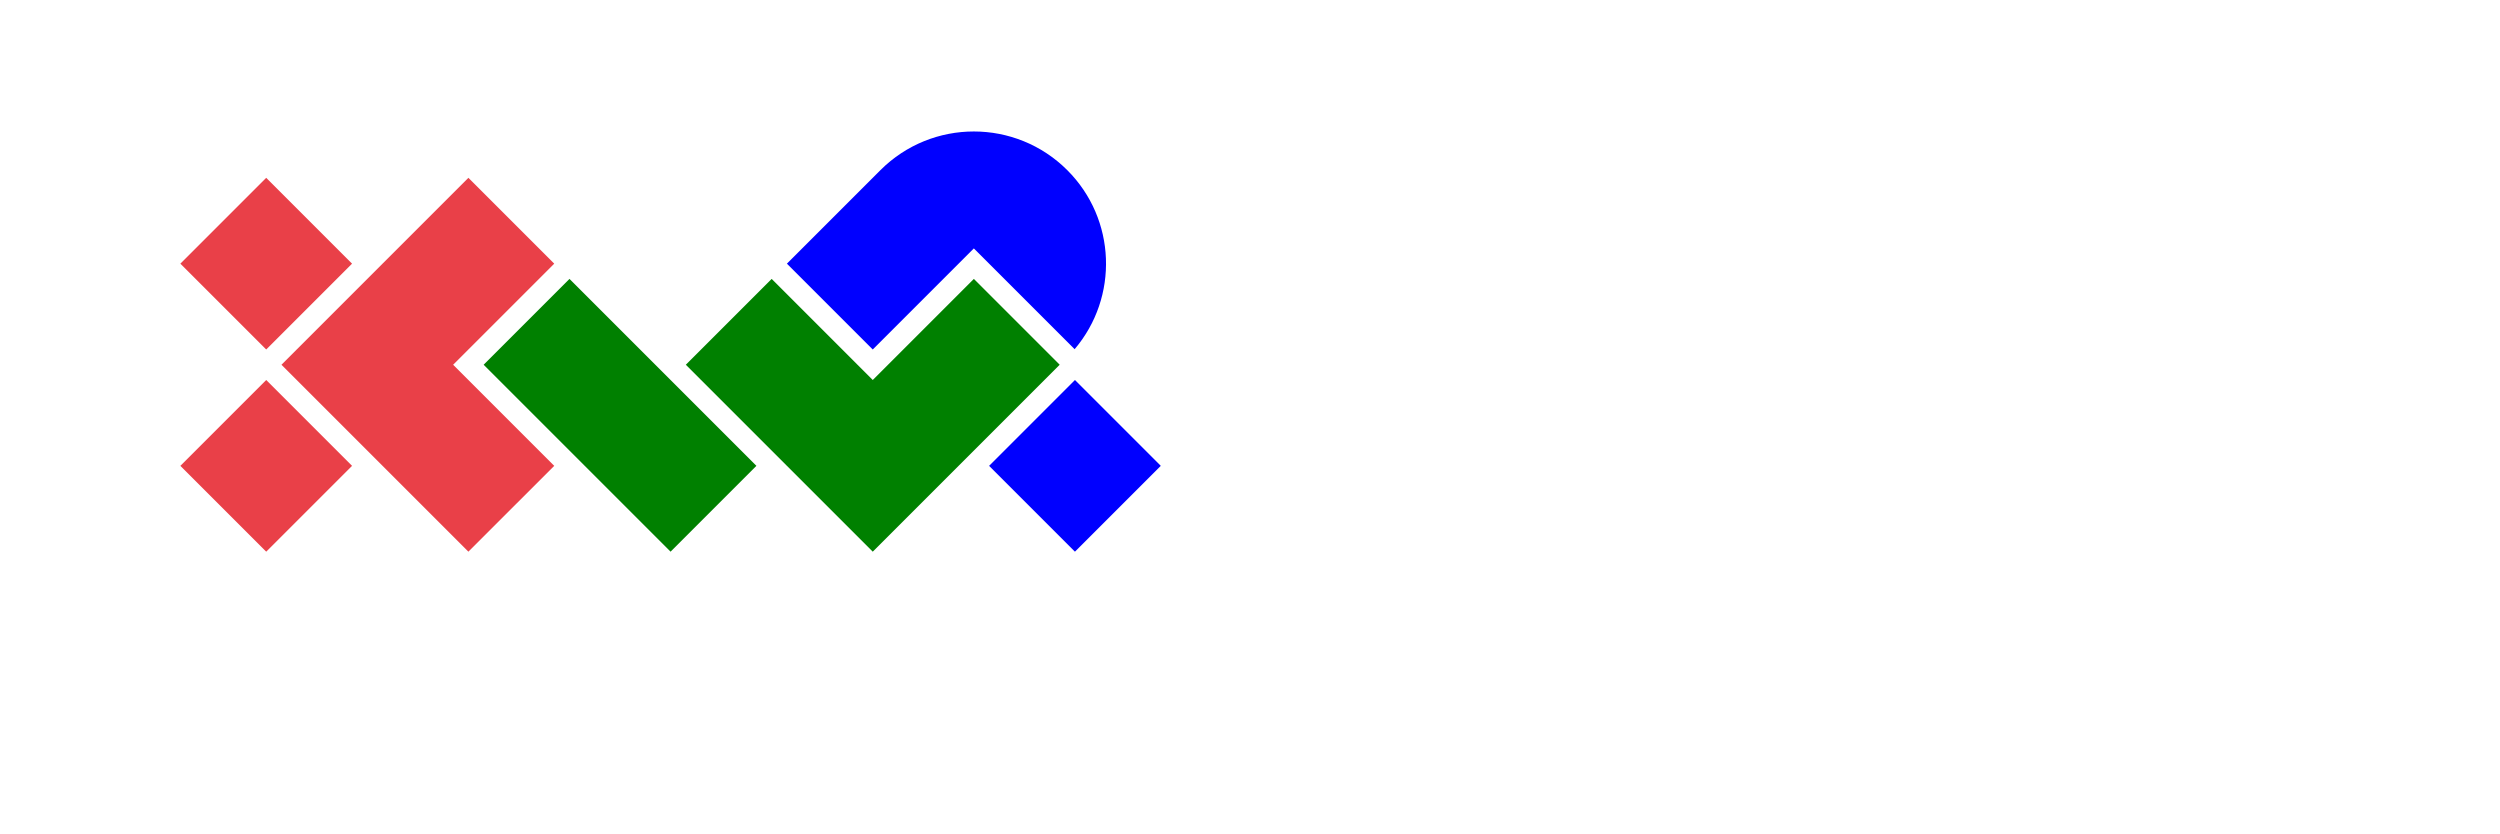
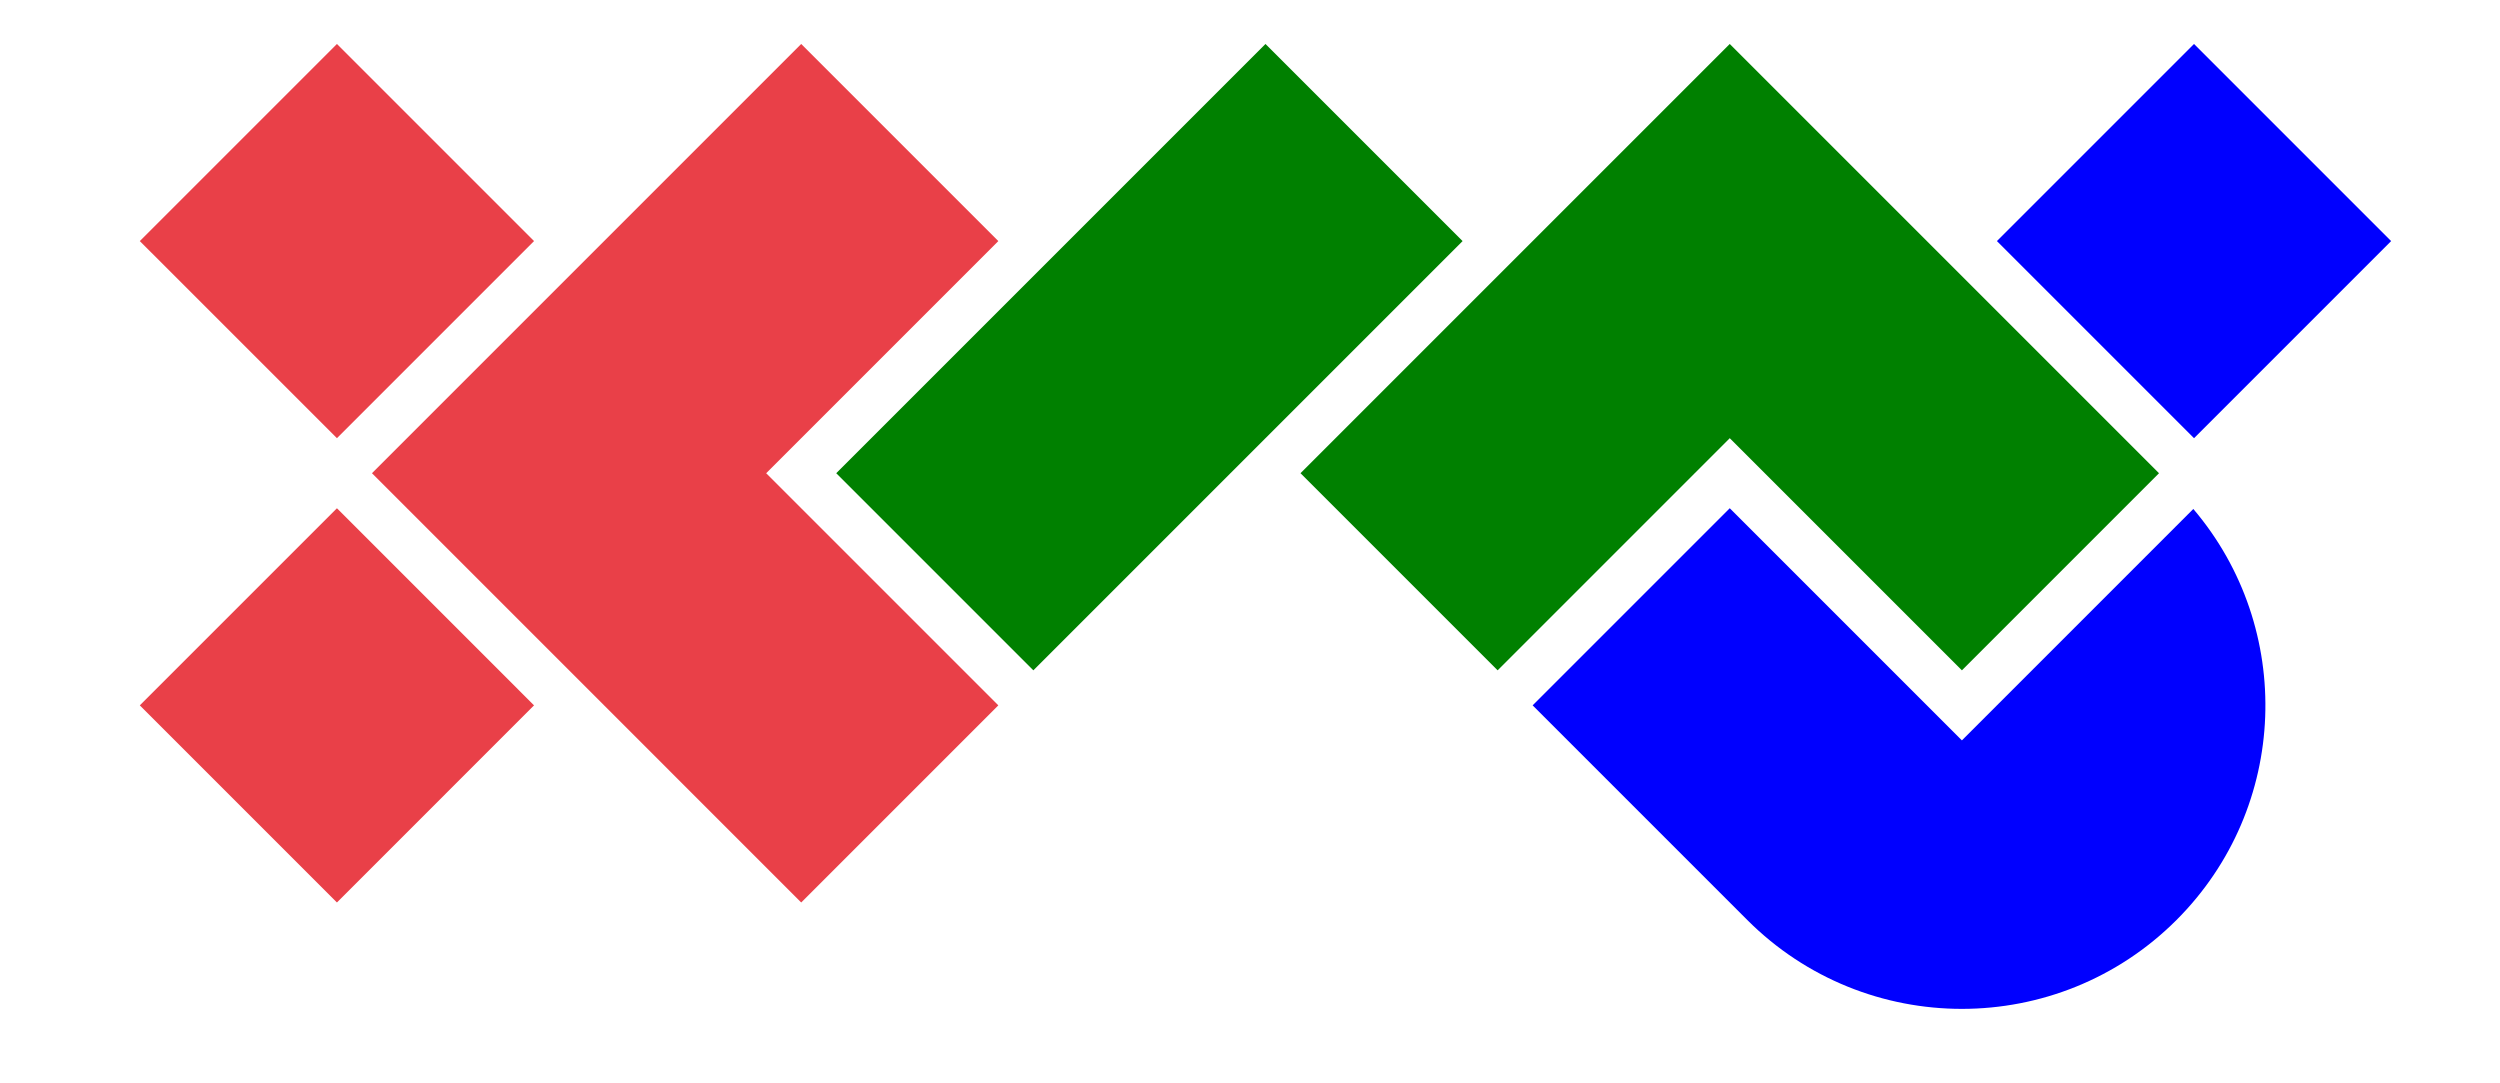
- <svg xmlns="http://www.w3.org/2000/svg" viewBox="400 100 1260 400" height="400" width="1200" version="1.1">
-   <g transform="matrix(1.25,0,0,-1.25,0,2790)">
-     <g transform="translate(712.6572,2059.843)">
-       <path style="fill:#e94048; fill-opacity:1; fill-rule:nonzero; stroke:none" d="     M -169.191 -6.149     L -203.802 28.463     L -279.17 -46.908     L -203.802 -122.279     L -169.191 -87.67     L -209.953 -46.907     L -169.191 -6.149     Z      M -250.714 -6.147     L -285.323 28.463     L -319.933 -6.149     L -285.322 -40.756     L -250.714 -6.147     Z      M -319.934 -87.67     L -285.322 -122.279     L -250.712 -87.671     L -285.322 -53.06     L -319.934 -87.67     Z    " />
-       <path id="w" style="fill:green; fill-opacity:1; fill-rule:nonzero; stroke:none" d="     M -197.651 -46.909     L -122.281 -122.279     L -87.671 -87.67     L -163.042 -12.299     L -197.651 -46.909     Z      M 0 -12.299     L -40.762 -53.06     L -81.521 -12.299     L -116.132 -46.91     L -40.762 -122.279     L 34.609 -46.909     L 0 -12.299     Z    " />
-       <path id="p" style="fill:blue; fill-opacity:1; fill-rule:nonzero; stroke:none" d="     M 0 0     L 40.633 -40.634     C 58.441 -19.695 57.461 11.758 37.684 31.535     C 16.869 52.348 -16.875 52.348 -37.688 31.535     L -75.372 -6.149     L -40.761 -40.761     L 0 0 Z M 40.758 -53.061     L 6.15 -87.671     L 40.758 -122.279     L 75.367 -87.67     L 40.758 -53.061     Z    " />
-     </g>
+ <svg xmlns="http://www.w3.org/2000/svg" viewBox="-225 -130 200 190" width="938" height="406" version="1.1">
+   <g>
+     <path style="fill:#e94048; fill-opacity:1; fill-rule:nonzero; stroke:none" d="    M -169.191 -6.149    L -203.802 28.463    L -279.17 -46.908    L -203.802 -122.279    L -169.191 -87.67    L -209.953 -46.907    L -169.191 -6.149    Z     M -250.714 -6.147    L -285.323 28.463    L -319.933 -6.149    L -285.322 -40.756    L -250.714 -6.147    Z     M -319.934 -87.67    L -285.322 -122.279    L -250.712 -87.671    L -285.322 -53.06    L -319.934 -87.67    Z   " />
+     <path id="w" style="fill:green; fill-opacity:1; fill-rule:nonzero; stroke:none" d="    M -197.651 -46.909    L -122.281 -122.279    L -87.671 -87.67    L -163.042 -12.299    L -197.651 -46.909    Z     M 0 -12.299    L -40.762 -53.06    L -81.521 -12.299    L -116.132 -46.91    L -40.762 -122.279    L 34.609 -46.909    L 0 -12.299    Z   " />
+     <path id="p" style="fill:blue; fill-opacity:1; fill-rule:nonzero; stroke:none" d="    M 0 0    L 40.633 -40.634    C 58.441 -19.695 57.461 11.758 37.684 31.535    C 16.869 52.348 -16.875 52.348 -37.688 31.535    L -75.372 -6.149    L -40.761 -40.761    L 0 0 Z M 40.758 -53.061    L 6.15 -87.671    L 40.758 -122.279    L 75.367 -87.67    L 40.758 -53.061    Z   " />
  </g>
</svg>
